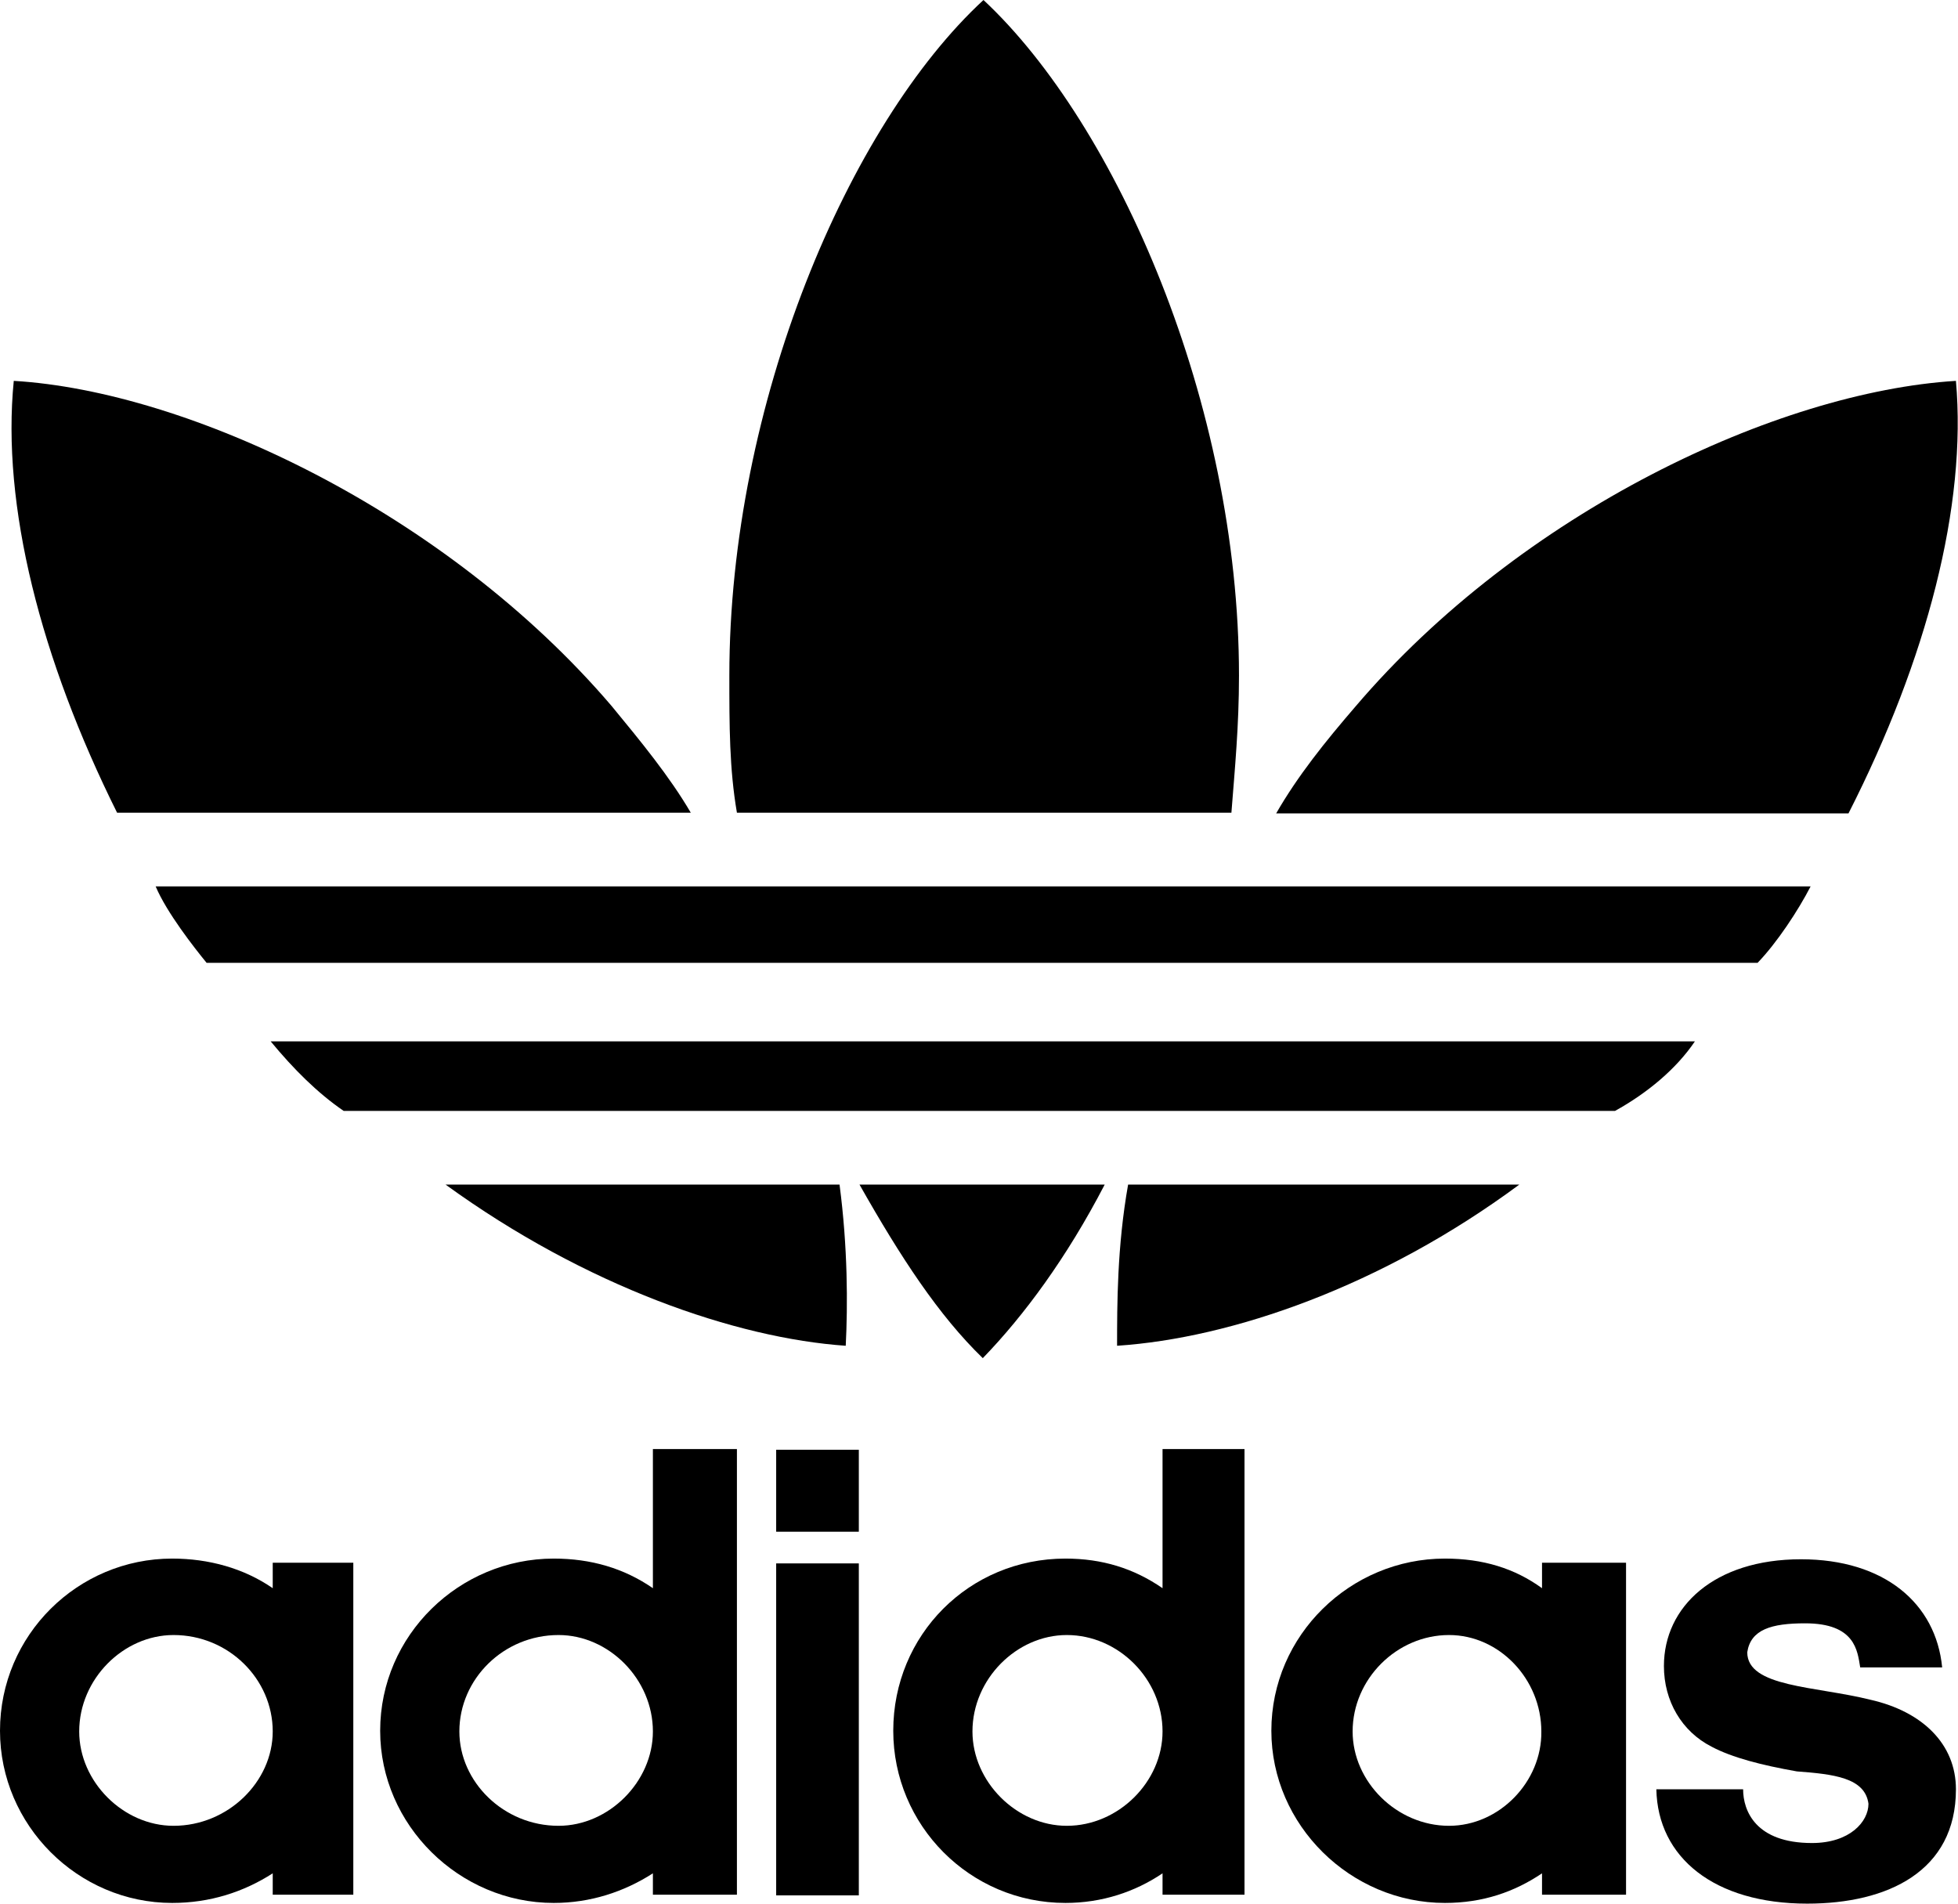
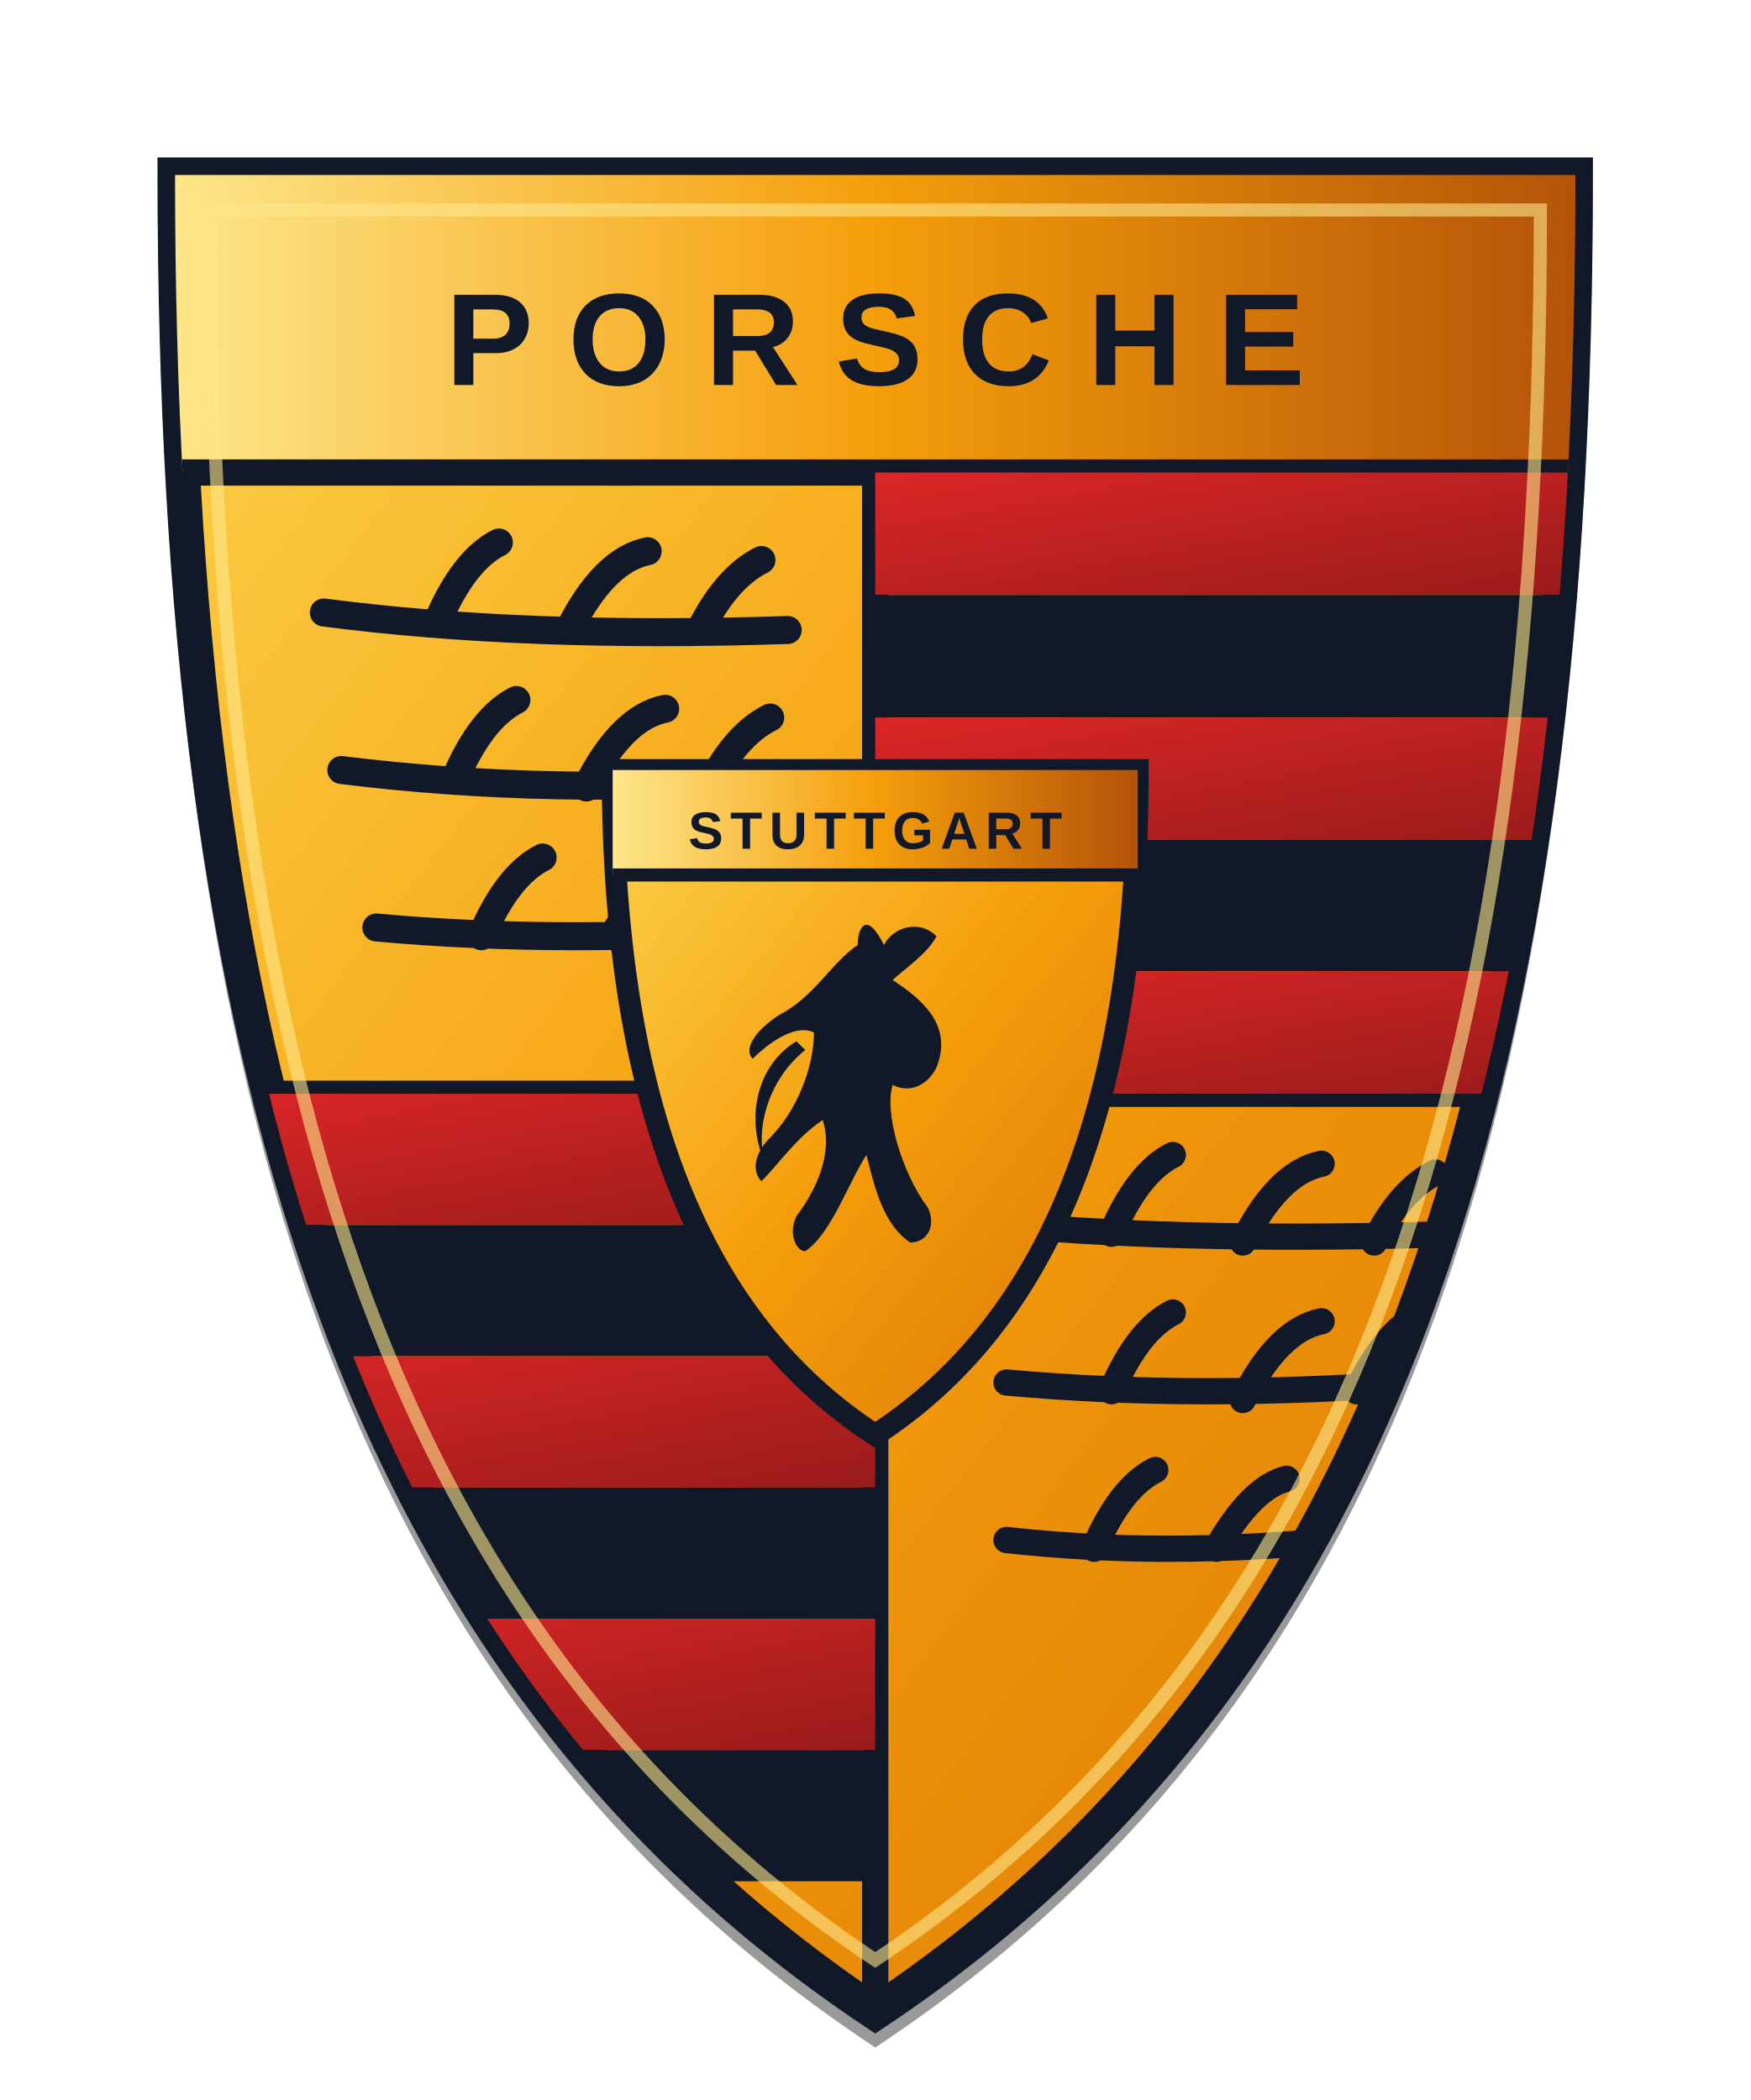
- <svg xmlns="http://www.w3.org/2000/svg" version="1.1" id="Layer_1" x="0px" y="0px" viewBox="0 0 284.3 276.4" style="enable-background:new 0 0 284.3 276.4;" xml:space="preserve">
-   <style type="text/css">
- 	.st0{fill-rule:evenodd;clip-rule:evenodd;}
- </style>
-   <path class="st0" d="M262.9,128.7c-1.8,3.5-4.9,8.2-7.7,11.1c-225.2,0-225.2,0-225.2,0c-1.8-2.2-5.8-7.3-7.4-11.1H262.9z" />
-   <path class="st0" d="M246.1,151.2c-206.8,0-206.8,0-206.8,0c3.3,4,6.8,7.5,10.6,10.1c184.6,0,184.6,0,184.6,0  C239.2,158.7,243.4,155.2,246.1,151.2" />
-   <path class="st0" d="M220.6,172c-56.8,0-56.8,0-56.8,0c-1.6,9-1.6,17.4-1.6,23.4C178.8,194.3,200.6,186.8,220.6,172" />
-   <path class="st0" d="M284,55.3c-25.9,1.6-63.1,19-87.2,47.3c-4.4,5.1-8.4,10.1-11.5,15.5c83.1,0,83.1,0,83.1,0  C279.8,95.7,285.6,73.4,284,55.3" />
-   <path class="st0" d="M122.8,195.4c0.3-5.9,0.3-14.3-0.9-23.4c-57.2,0-57.2,0-57.2,0C85.1,186.8,106.9,194.3,122.8,195.4" />
-   <path class="st0" d="M142.7,197.2c6-6.2,12.2-14.6,17.7-25.2c-35.6,0-35.6,0-35.6,0C130.8,182.6,136.3,191,142.7,197.2" />
-   <path class="st0" d="M100.3,118c-3.1-5.3-7.3-10.4-11.5-15.5C64.7,74.3,27.3,56.8,2,55.3c-1.8,18.1,3.9,40.4,15,62.7H100.3z" />
-   <path class="st0" d="M178.8,118c0.5-6.4,1.1-12.6,1.1-19.9c0-39.4-17.7-80-37.1-98.1c-19.6,18.1-36.9,58.7-36.9,98.1  c0,7.3,0,13.5,1.1,19.9H178.8z" />
-   <path class="st0" d="M262.4,276.4c11.7,0,21.6-4.7,21.6-16.6c0-6.6-4.9-11.3-12.4-13c-8-2-17.9-1.8-17.9-6.9  c0.5-3.3,3.5-4.2,8.4-4.2c7.3,0,7.6,4,8,6.4c11.9,0,11.9,0,11.9,0c-0.9-9.3-8.4-15.7-20.5-15.7c-12.6,0-19.9,6.9-19.9,15.5  c0,5.1,2.6,9.5,6.9,11.7c3,1.6,7.3,2.7,12.4,3.6c5.3,0.4,9.9,0.9,10.4,4.7c0,2.6-2.7,5.7-8.2,5.7c-8.2,0-10-4.7-10-7.8  c-12.6,0-12.6,0-12.6,0C240.7,269.7,248.9,276.4,262.4,276.4" />
-   <path class="st0" d="M210.4,265.1c-7.6,0-14-6.4-14-13.7c0-7.6,6.4-14,14-14c7.3,0,13.4,6.4,13.4,14  C223.9,258.7,217.7,265.1,210.4,265.1z M223.9,227c0,3.6,0,3.6,0,3.6c-4-2.9-8.6-4.3-14.1-4.3c-13.7,0-25.2,11.1-25.2,25  c0,13.7,11.5,25,25.2,25c5.5,0,10.1-1.6,14.1-4.3c0,3.1,0,3.1,0,3.1c12.2,0,12.2,0,12.2,0c0-48.2,0-48.2,0-48.2H223.9z" />
-   <path class="st0" d="M154.9,265.1c-7.3,0-13.7-6.4-13.7-13.7c0-7.6,6.4-14,13.7-14c7.5,0,13.9,6.4,13.9,14  C168.8,258.7,162.4,265.1,154.9,265.1z M168.8,210.5c0,20.1,0,20.1,0,20.1c-4.2-2.9-8.8-4.3-14.1-4.3c-14,0-25,11.1-25,25  c0,13.7,11.1,25,25,25c5.3,0,10.1-1.6,14.1-4.3c0,3.1,0,3.1,0,3.1c11.9,0,11.9,0,11.9,0c0-64.7,0-64.7,0-64.7H168.8z" />
-   <rect x="112.7" y="210.5" class="st0" width="12" height="11.9" />
-   <rect x="112.7" y="227" class="st0" width="12" height="48.2" />
-   <path class="st0" d="M81.1,265.1c-8,0-14.4-6.4-14.4-13.7c0-7.6,6.4-14,14.4-14c7.3,0,13.7,6.4,13.7,14  C94.8,258.7,88.4,265.1,81.1,265.1z M94.8,210.5c0,20.1,0,20.1,0,20.1c-4.2-2.9-9-4.3-14.4-4.3c-13.7,0-25.2,11.1-25.2,25  c0,13.7,11.5,25,25.2,25c5.3,0,10.2-1.6,14.4-4.3c0,3.1,0,3.1,0,3.1c12.2,0,12.2,0,12.2,0c0-64.7,0-64.7,0-64.7H94.8z" />
-   <path class="st0" d="M25.2,265.1c-7.3,0-13.7-6.4-13.7-13.7c0-7.6,6.4-14,13.7-14c8,0,14.4,6.4,14.4,14  C39.6,258.7,33.1,265.1,25.2,265.1z M39.6,227c0,3.6,0,3.6,0,3.6c-4.2-2.9-9.3-4.3-14.6-4.3c-13.7,0-25,11.1-25,25  c0,13.7,11.3,25,25,25c5.5,0,10.4-1.6,14.6-4.3c0,3.1,0,3.1,0,3.1c11.7,0,11.7,0,11.7,0c0-48.2,0-48.2,0-48.2H39.6z" />
-   <g>
- </g>
-   <g>
- </g>
-   <g>
- </g>
-   <g>
- </g>
-   <g>
- </g>
-   <g>
- </g>
-   <g>
- </g>
-   <g>
- </g>
-   <g>
- </g>
-   <g>
- </g>
-   <g>
- </g>
-   <g>
- </g>
-   <g>
- </g>
-   <g>
- </g>
-   <g>
- </g>
+ <svg xmlns="http://www.w3.org/2000/svg" viewBox="0 0 200 240" width="100%" height="100%">
+   <defs>
+     <linearGradient id="goldGrad" x1="0%" y1="0%" x2="100%" y2="100%">
+       <stop offset="0%" stop-color="#FCD34D" />
+       <stop offset="50%" stop-color="#F59E0B" />
+       <stop offset="100%" stop-color="#D97706" />
+     </linearGradient>
+     <linearGradient id="goldLight" x1="0%" y1="0%" x2="100%" y2="0%">
+       <stop offset="0%" stop-color="#FDE68A" />
+       <stop offset="50%" stop-color="#F59E0B" />
+       <stop offset="100%" stop-color="#B45309" />
+     </linearGradient>
+     <linearGradient id="redGrad" x1="0%" y1="0%" x2="100%" y2="100%">
+       <stop offset="0%" stop-color="#DC2626" />
+       <stop offset="100%" stop-color="#991B1B" />
+     </linearGradient>
+     <clipPath id="shieldClip">
+       <path d="M 20 20 L 180 20 C 180 120 160 190 100 230 C 40 190 20 120 20 20 Z" />
+     </clipPath>
+   </defs>
+   <path d="M 18 18 L 182 18 C 182 122 162 193 100 234 C 38 193 18 122 18 18 Z" fill="#000" opacity="0.4" />
+   <path d="M 20 20 L 180 20 C 180 120 160 190 100 230 C 40 190 20 120 20 20 Z" fill="url(#goldGrad)" stroke="#111827" stroke-width="4" />
+   <g clip-path="url(#shieldClip)">
+     <rect x="20" y="20" width="160" height="34" fill="url(#goldLight)" />
+     <path d="M 20 54 L 180 54" stroke="#111827" stroke-width="3" />
+     <text x="100" y="44" font-family="Arial, Helvetica, sans-serif" font-weight="900" font-size="15" fill="#111827" text-anchor="middle" letter-spacing="4">
+       PORSCHE
+     </text>
+     <line x1="100" y1="54" x2="100" y2="230" stroke="#111827" stroke-width="3" />
+     <line x1="20" y1="125" x2="180" y2="125" stroke="#111827" stroke-width="3" />
+     <g transform="translate(100, 54)">
+       <rect x="0" y="0" width="80" height="14" fill="url(#redGrad)" />
+       <rect x="0" y="14" width="80" height="14" fill="#111827" />
+       <rect x="0" y="28" width="80" height="14" fill="url(#redGrad)" />
+       <rect x="0" y="42" width="80" height="15" fill="#111827" />
+       <rect x="0" y="57" width="80" height="14" fill="url(#redGrad)" />
+     </g>
+     <g transform="translate(20, 125)">
+       <rect x="0" y="0" width="80" height="15" fill="url(#redGrad)" />
+       <rect x="0" y="15" width="80" height="15" fill="#111827" />
+       <rect x="0" y="30" width="80" height="15" fill="url(#redGrad)" />
+       <rect x="0" y="45" width="80" height="15" fill="#111827" />
+       <rect x="0" y="60" width="80" height="15" fill="url(#redGrad)" />
+       <rect x="0" y="75" width="80" height="15" fill="#111827" />
+     </g>
+     <g transform="translate(25, 58)">
+       <path d="M 12 12 Q 35 15 65 14 M 25 13 Q 28 6 32 4 M 40 14 Q 44 6 49 5 M 55 14 Q 58 8 62 6" stroke="#111827" stroke-width="3.2" stroke-linecap="round" fill="none" />
+       <path d="M 14 30 Q 38 33 65 31 M 27 31 Q 30 24 34 22 M 42 32 Q 46 24 51 23 M 56 32 Q 59 26 63 24" stroke="#111827" stroke-width="3.2" stroke-linecap="round" fill="none" />
+       <path d="M 18 48 Q 40 50 65 48 M 30 49 Q 33 42 37 40 M 45 49 Q 49 42 54 41 M 57 49 Q 60 44 64 42" stroke="#111827" stroke-width="3.2" stroke-linecap="round" fill="none" />
+     </g>
+     <g transform="translate(105, 128)">
+       <path d="M 10 12 Q 32 14 62 13 M 22 13 Q 25 6 29 4 M 37 14 Q 41 6 46 5 M 52 14 Q 55 8 59 6" stroke="#111827" stroke-width="3" stroke-linecap="round" fill="none" />
+       <path d="M 10 30 Q 32 32 58 30 M 22 31 Q 25 24 29 22 M 37 32 Q 41 24 46 23 M 50 31 Q 53 25 56 23" stroke="#111827" stroke-width="3" stroke-linecap="round" fill="none" />
+       <path d="M 10 48 Q 28 50 48 48 M 20 49 Q 23 42 27 40 M 34 49 Q 38 42 42 41" stroke="#111827" stroke-width="3" stroke-linecap="round" fill="none" />
+     </g>
+     <g transform="translate(68, 86)">
+       <path d="M 2 2 L 62 2 C 62 40 52 65 32 78 C 12 65 2 40 2 2 Z" fill="url(#goldGrad)" stroke="#111827" stroke-width="2.5" />
+       <rect x="2" y="2" width="60" height="12" fill="url(#goldLight)" />
+       <line x1="2" y1="14" x2="62" y2="14" stroke="#111827" stroke-width="1.5" />
+       <text x="32" y="11" font-family="Arial, Helvetica, sans-serif" font-weight="900" font-size="6" fill="#111827" text-anchor="middle" letter-spacing="0.8">
+         STUTTGART
+       </text>
+       <path d="M 33 22                 C 34 20, 37 19, 39 21                 C 38 23, 35 25, 34 26                 C 37 28, 41 31, 39 36                 C 38 38, 36 39, 34 38                 C 33 41, 35 48, 38 52                 C 39 54, 38 56, 36 56                 C 33 54, 32 50, 31 46                 C 29 49, 27 55, 24 57                 C 23 57, 22 55, 23 53                 C 26 49, 27 45, 26 42                 C 23 44, 21 47, 19 49                 C 18 48, 18 46, 20 44                 C 23 41, 25 36, 25 32                 C 23 31, 20 33, 18 35                 C 17 34, 18 32, 21 30                 C 25 28, 27 24, 30 22                 C 30 20, 31 18, 33 22 Z" fill="#111827" />
+       <path d="M 23 33 C 18 36, 17 43, 20 48 C 18 45, 19 38, 24 34 Z" fill="#111827" />
+     </g>
+     <path d="M 24 24 L 176 24 C 176 118 157 186 100 224 C 43 186 24 118 24 24 Z" fill="none" stroke="#FDE68A" stroke-width="1.5" opacity="0.6" />
+   </g>
</svg>
